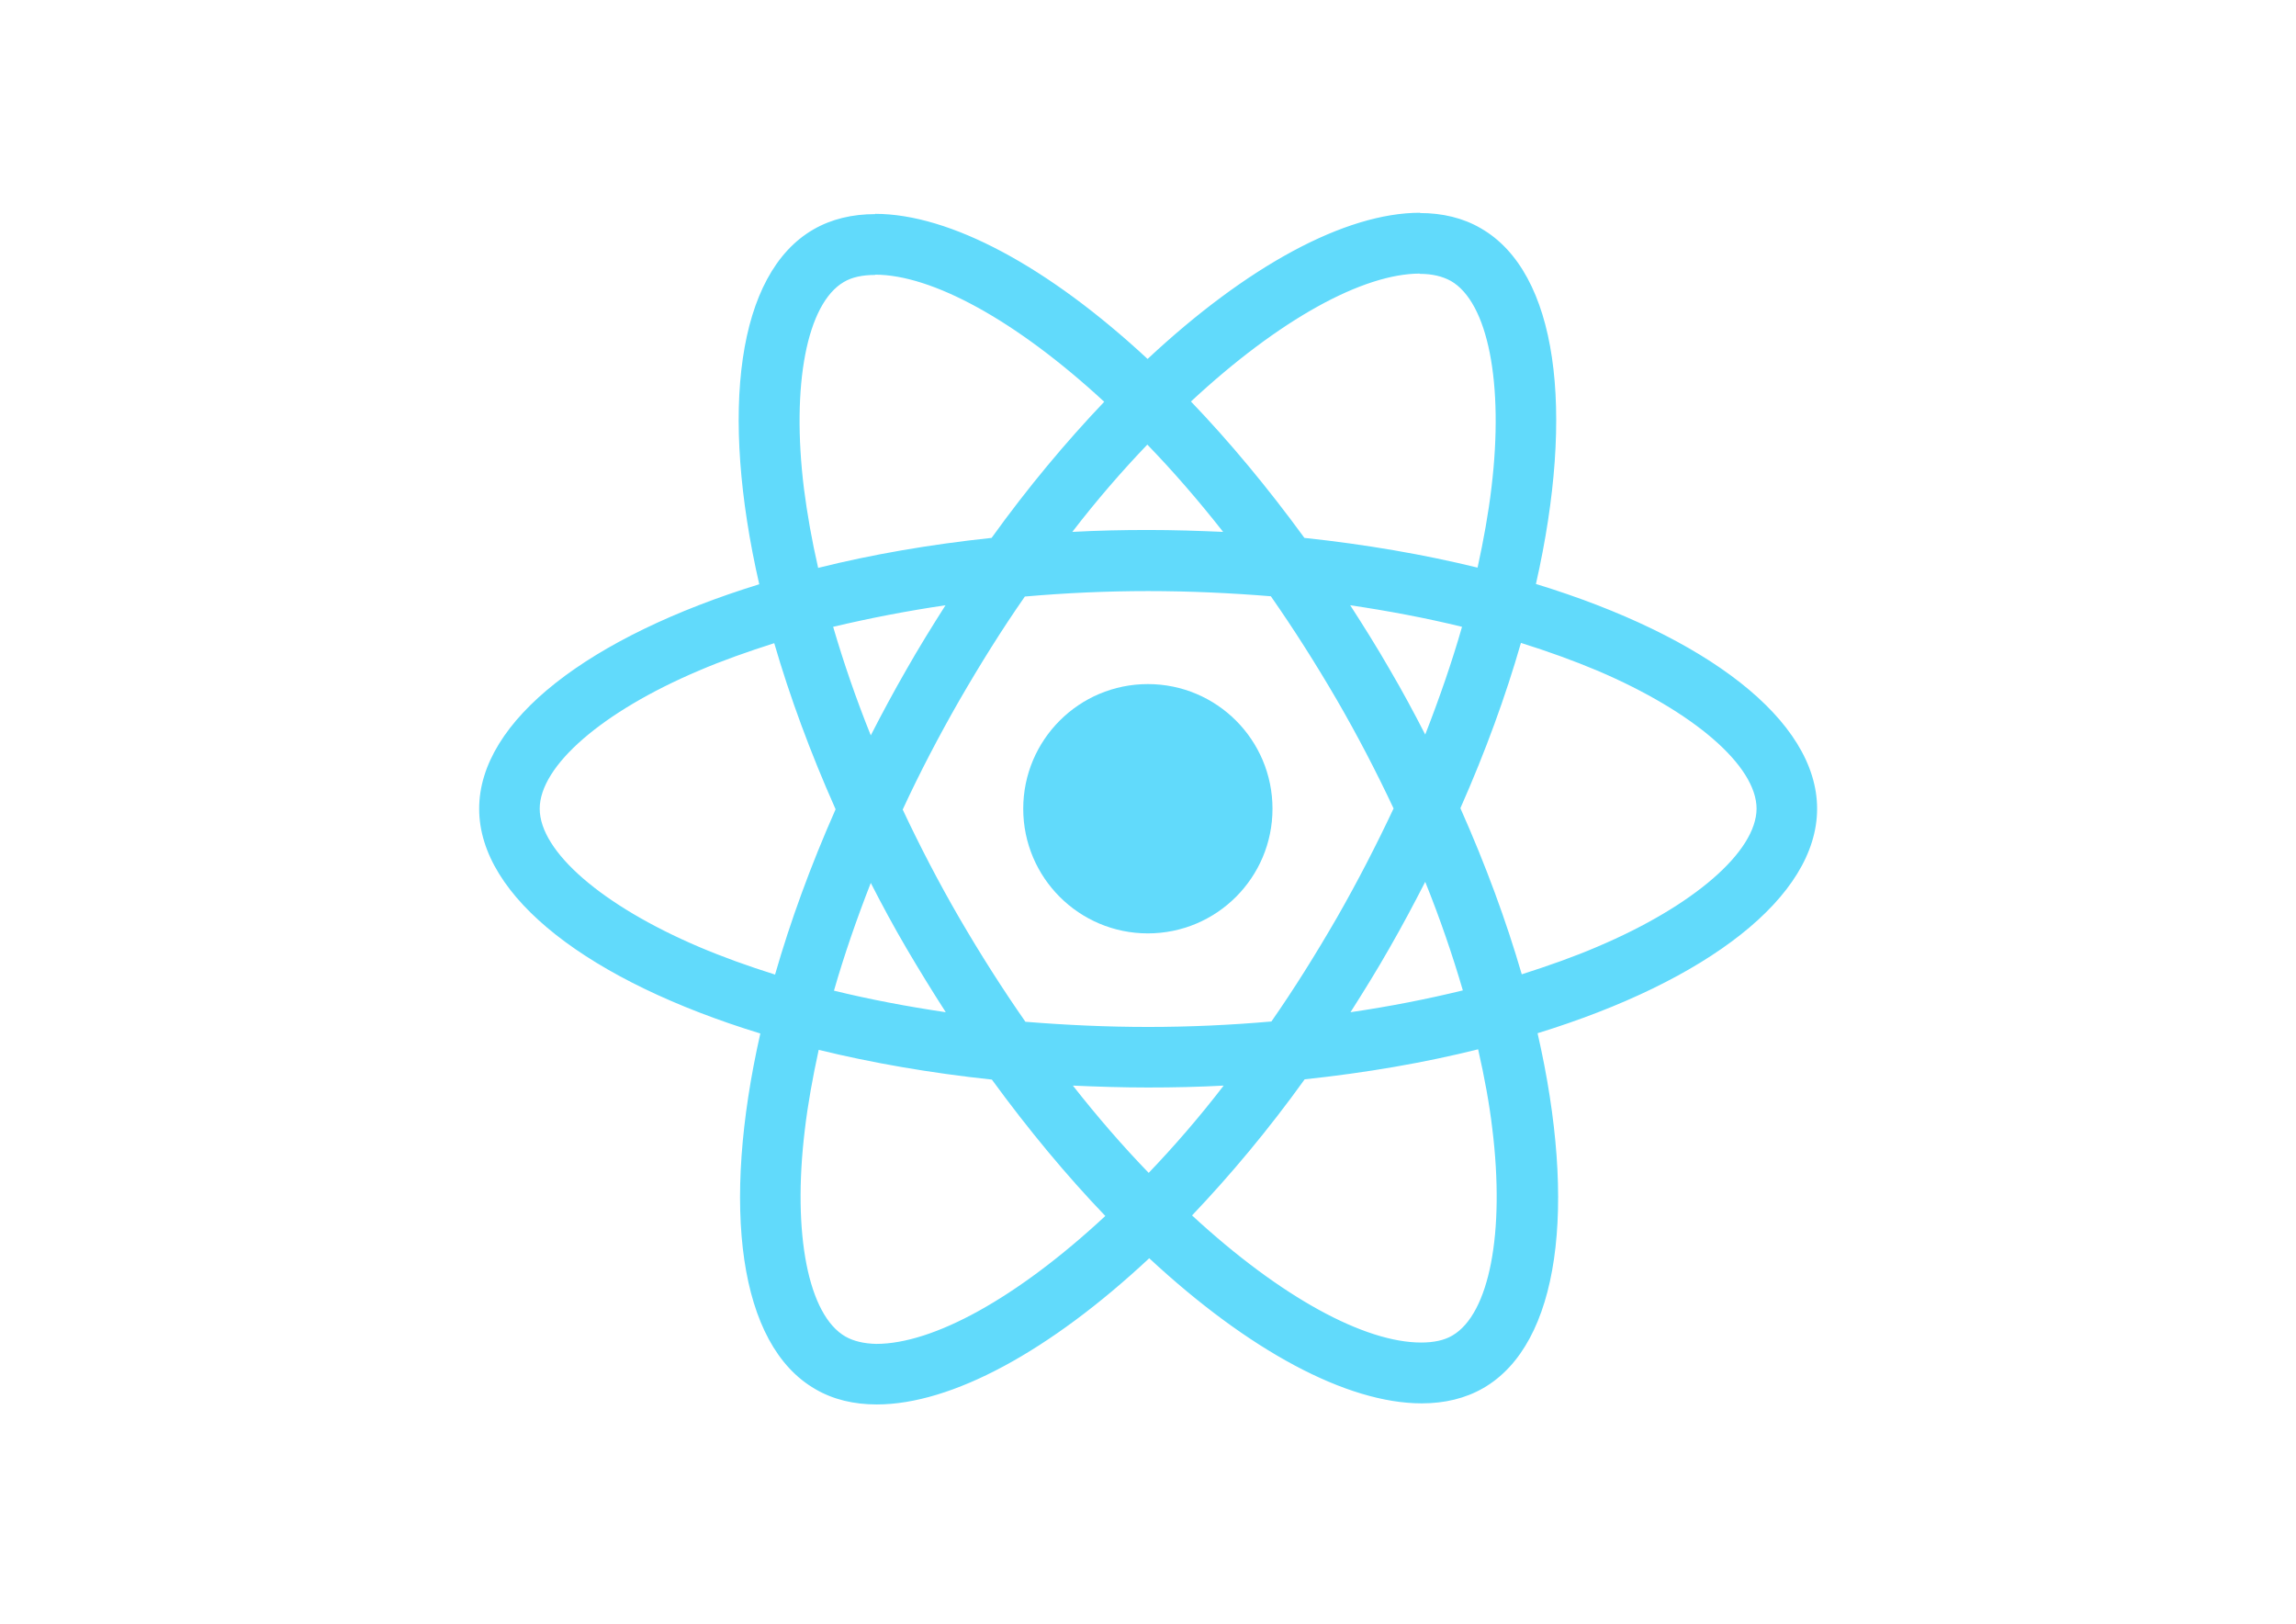
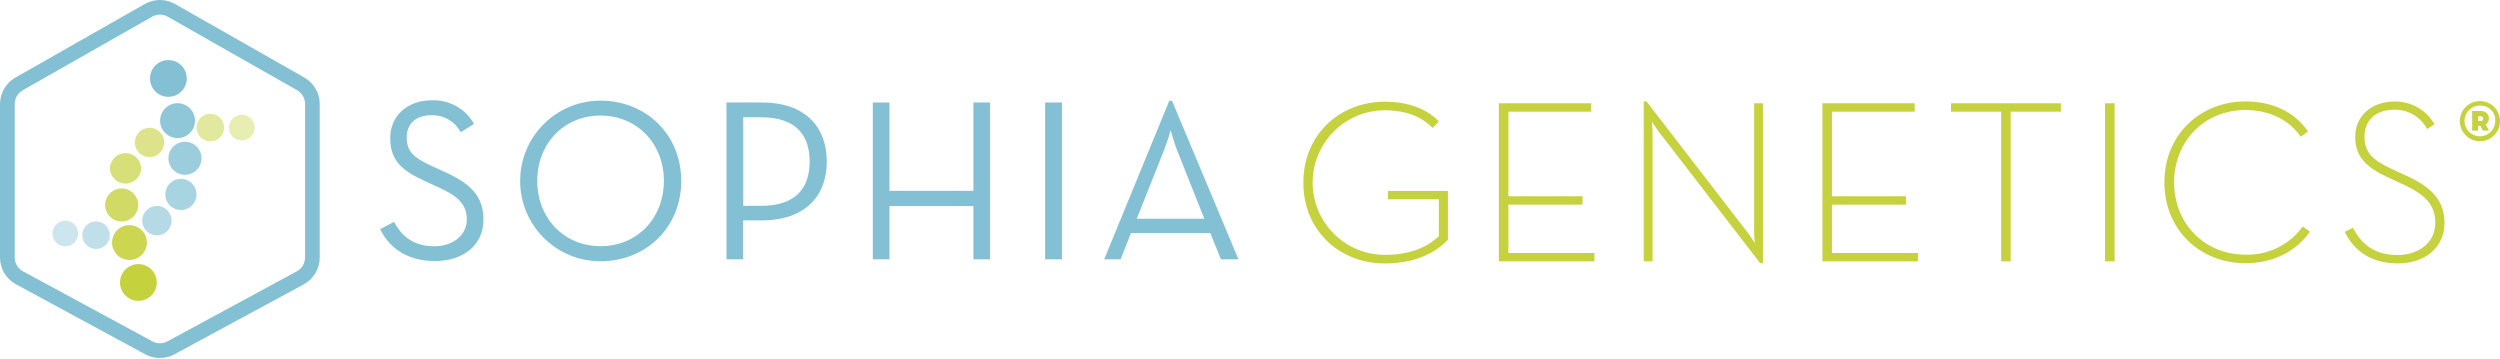
- <svg xmlns="http://www.w3.org/2000/svg" viewBox="0 0 841.9 595.3">
-   <g fill="#61DAFB">
-     <path d="M666.3 296.5c0-32.5-40.7-63.3-103.1-82.4 14.4-63.6 8-114.2-20.2-130.4-6.5-3.8-14.1-5.6-22.4-5.6v22.3c4.6 0 8.3.9 11.4 2.6 13.6 7.8 19.5 37.5 14.9 75.7-1.1 9.4-2.9 19.3-5.1 29.4-19.6-4.8-41-8.5-63.5-10.9-13.5-18.5-27.5-35.3-41.6-50 32.6-30.3 63.2-46.9 84-46.9V78c-27.5 0-63.5 19.6-99.9 53.6-36.4-33.8-72.4-53.2-99.9-53.2v22.3c20.7 0 51.4 16.5 84 46.6-14 14.7-28 31.4-41.3 49.9-22.6 2.4-44 6.1-63.6 11-2.3-10-4-19.7-5.2-29-4.7-38.2 1.1-67.9 14.6-75.8 3-1.8 6.9-2.6 11.5-2.6V78.5c-8.4 0-16 1.8-22.6 5.6-28.1 16.2-34.4 66.7-19.9 130.1-62.2 19.2-102.7 49.9-102.7 82.3 0 32.5 40.7 63.3 103.1 82.4-14.4 63.6-8 114.2 20.2 130.4 6.5 3.8 14.1 5.6 22.5 5.6 27.5 0 63.5-19.6 99.9-53.6 36.4 33.8 72.4 53.2 99.9 53.2 8.4 0 16-1.8 22.6-5.6 28.1-16.2 34.4-66.7 19.9-130.1 62-19.1 102.5-49.9 102.5-82.3zm-130.2-66.7c-3.7 12.9-8.3 26.2-13.5 39.5-4.1-8-8.4-16-13.1-24-4.6-8-9.5-15.8-14.4-23.4 14.2 2.1 27.9 4.7 41 7.9zm-45.8 106.5c-7.8 13.5-15.8 26.3-24.1 38.2-14.9 1.3-30 2-45.2 2-15.1 0-30.2-.7-45-1.9-8.3-11.9-16.4-24.6-24.2-38-7.6-13.1-14.5-26.4-20.8-39.8 6.2-13.4 13.2-26.8 20.7-39.9 7.8-13.5 15.8-26.3 24.1-38.2 14.9-1.3 30-2 45.2-2 15.1 0 30.2.7 45 1.9 8.3 11.9 16.4 24.6 24.2 38 7.6 13.1 14.5 26.4 20.8 39.8-6.3 13.4-13.2 26.8-20.7 39.9zm32.3-13c5.4 13.4 10 26.8 13.8 39.8-13.1 3.2-26.9 5.9-41.2 8 4.9-7.7 9.8-15.6 14.4-23.7 4.6-8 8.9-16.1 13-24.1zM421.2 430c-9.3-9.6-18.6-20.3-27.8-32 9 .4 18.2.7 27.5.7 9.4 0 18.7-.2 27.8-.7-9 11.7-18.3 22.4-27.5 32zm-74.4-58.9c-14.2-2.1-27.9-4.7-41-7.9 3.7-12.9 8.3-26.2 13.5-39.5 4.1 8 8.4 16 13.1 24 4.7 8 9.5 15.8 14.4 23.4zM420.7 163c9.3 9.6 18.6 20.3 27.8 32-9-.4-18.2-.7-27.5-.7-9.4 0-18.7.2-27.8.7 9-11.7 18.3-22.4 27.5-32zm-74 58.9c-4.9 7.7-9.8 15.6-14.4 23.7-4.6 8-8.9 16-13 24-5.4-13.4-10-26.8-13.8-39.8 13.1-3.1 26.9-5.8 41.2-7.9zm-90.5 125.2c-35.4-15.1-58.3-34.9-58.3-50.6 0-15.7 22.9-35.6 58.3-50.6 8.6-3.7 18-7 27.7-10.1 5.7 19.6 13.2 40 22.5 60.9-9.2 20.8-16.6 41.1-22.2 60.6-9.9-3.1-19.3-6.5-28-10.2zM310 490c-13.6-7.8-19.5-37.5-14.9-75.7 1.1-9.4 2.9-19.3 5.1-29.4 19.6 4.8 41 8.5 63.5 10.9 13.5 18.5 27.5 35.3 41.6 50-32.6 30.3-63.2 46.9-84 46.9-4.5-.1-8.3-1-11.3-2.7zm237.2-76.2c4.7 38.2-1.1 67.9-14.6 75.8-3 1.8-6.9 2.6-11.5 2.6-20.7 0-51.4-16.5-84-46.6 14-14.7 28-31.4 41.3-49.9 22.6-2.4 44-6.1 63.6-11 2.3 10.1 4.1 19.8 5.2 29.1zm38.5-66.7c-8.6 3.7-18 7-27.7 10.1-5.7-19.6-13.2-40-22.5-60.9 9.2-20.8 16.6-41.1 22.2-60.6 9.9 3.1 19.3 6.5 28.1 10.2 35.4 15.1 58.3 34.9 58.3 50.6-.1 15.7-23 35.6-58.4 50.6zM320.8 78.4z" />
-     <circle cx="420.9" cy="296.5" r="45.7" />
-     <path d="M520.5 78.1z" />
-   </g>
+ <svg xmlns="http://www.w3.org/2000/svg" id="Calque_1" data-name="Calque 1" viewBox="0 0 529.12 75.77">
+   <defs>
+     <style>.cls-1,.cls-10,.cls-11,.cls-12,.cls-13,.cls-14,.cls-9{fill:#83c0d4;}.cls-2,.cls-3,.cls-4,.cls-5,.cls-6,.cls-7,.cls-8{fill:#c6d13e;}.cls-2,.cls-9{opacity:0.6;}.cls-10,.cls-3{opacity:0.7;}.cls-11,.cls-4{opacity:0.5;}.cls-12,.cls-5{opacity:0.4;}.cls-13,.cls-6{opacity:0.8;}.cls-14,.cls-7{opacity:0.9;}</style>
+   </defs>
+   <path class="cls-1" d="M103.65,189.41L76.27,173.84a6.48,6.48,0,0,0-6.38,0L42.51,189.41A6.46,6.46,0,0,0,39.24,195V227.5a6.45,6.45,0,0,0,3.38,5.67L70,248a6.44,6.44,0,0,0,6.14,0l27.39-14.82a6.44,6.44,0,0,0,3.38-5.67V195A6.46,6.46,0,0,0,103.65,189.41Zm0.15,38.09a3.33,3.33,0,0,1-1.75,2.93L74.67,245.25a3.32,3.32,0,0,1-3.17,0L44.11,230.43a3.33,3.33,0,0,1-1.75-2.93V195a3.34,3.34,0,0,1,1.69-2.9l27.39-15.57a3.35,3.35,0,0,1,3.29,0l27.39,15.57a3.34,3.34,0,0,1,1.69,2.9V227.5Z" transform="translate(-39.24 -173)" />
+   <path class="cls-2" d="M73.86,202.23a3.11,3.11,0,1,0,.14.92A3.11,3.11,0,0,0,73.86,202.23Z" transform="translate(-39.24 -173)" />
+   <path class="cls-3" d="M68,206.26l-0.24-.2a3.3,3.3,0,0,0-5.26,2.66h0a3.31,3.31,0,0,0,6.61,0h0A3.29,3.29,0,0,0,68,206.26Z" transform="translate(-39.24 -173)" />
+   <circle class="cls-4" cx="44.51" cy="27" r="2.92" />
+   <path class="cls-5" d="M90.42,197.28h0a2.72,2.72,0,0,0,0,5.44h0A2.72,2.72,0,0,0,90.42,197.28Z" transform="translate(-39.24 -173)" />
+   <path class="cls-6" d="M65,219.88h0a3.5,3.5,0,1,0-3.51-3.51v0A3.5,3.5,0,0,0,65,219.88Z" transform="translate(-39.24 -173)" />
+   <path class="cls-7" d="M70,222.81a3.69,3.69,0,1,0,.33,1.52A3.7,3.7,0,0,0,70,222.81Z" transform="translate(-39.24 -173)" />
+   <circle class="cls-8" cx="29.29" cy="59.79" r="3.89" />
+   <path class="cls-9" d="M74.6,217.46a3.05,3.05,0,0,0-.36-0.3,3.11,3.11,0,1,0-1.82,5.65h0A3.11,3.11,0,0,0,74.6,217.46Z" transform="translate(-39.24 -173)" />
+   <path class="cls-10" d="M77.56,210.85a3.3,3.3,0,0,0-2.25,5.74l0.24,0.2A3.3,3.3,0,1,0,77.56,210.85Z" transform="translate(-39.24 -173)" />
+   <circle class="cls-11" cx="59.57" cy="222.77" r="2.92" transform="translate(-202.78 108.06) rotate(-89.67)" />
+   <circle class="cls-12" cx="53.07" cy="222.42" r="2.72" transform="translate(-208.9 101.21) rotate(-89.67)" />
+   <path class="cls-13" d="M74.89,206.48A3.5,3.5,0,1,0,78.41,203h0A3.5,3.5,0,0,0,74.89,206.48Z" transform="translate(-39.24 -173)" />
+   <path class="cls-14" d="M76.82,194.84h0a3.69,3.69,0,0,0,0,7.39h0A3.69,3.69,0,0,0,76.82,194.84Z" transform="translate(-39.24 -173)" />
+   <circle class="cls-1" cx="74.89" cy="189.63" r="3.89" transform="translate(-154.42 90.4) rotate(-89.67)" />
+   <path class="cls-1" d="M133.23,209.34l-2.64-1.22c-3.71-1.71-5.27-3-5.27-6s2-4.74,5.27-4.74a6.75,6.75,0,0,1,6.15,3.61l2.83-1.76a9.79,9.79,0,0,0-9-5c-5,0-8.74,3.17-8.74,8s2.59,6.93,7.32,9.08l2.64,1.22c4.15,1.85,6.25,3.56,6.25,6.93s-3,5.66-6.88,5.66c-4.69,0-7-2.39-8.54-5.17l-2.93,1.56c1.76,3.51,5.22,6.74,11.57,6.74,6,0,10.3-3.32,10.3-8.79C141.58,214.51,138.75,211.78,133.23,209.34Z" transform="translate(-39.24 -173)" />
+   <path class="cls-1" d="M166.33,194.3a17,17,0,1,0,0,34c9.47,0,17.09-7,17.09-17S175.8,194.3,166.33,194.3Zm0,30.8c-7.71,0-13.38-5.91-13.38-13.82s5.66-13.82,13.38-13.82,13.42,5.91,13.42,13.82S174.09,225.11,166.33,225.11Z" transform="translate(-39.24 -173)" />
+   <path class="cls-1" d="M200.55,194.69H193v33.2h3.51v-8.25h4c9.08,0,13.72-5.13,13.72-12.45S209.63,194.69,200.55,194.69Zm-0.2,21.87h-3.81V197.82h3.81c7.47,0,10.25,3.91,10.25,9.37S207.82,216.56,200.35,216.56Z" transform="translate(-39.24 -173)" />
+   <polygon class="cls-1" points="206.02 40.39 188.25 40.39 188.25 21.69 184.73 21.69 184.73 54.89 188.25 54.89 188.25 43.61 206.02 43.61 206.02 54.89 209.53 54.89 209.53 21.69 206.02 21.69 206.02 40.39" />
+   <rect class="cls-1" x="221.2" y="21.69" width="3.56" height="33.2" />
+   <path class="cls-1" d="M286.71,194.35l-13.77,33.54h3.47l2.2-5.57H295.4l2.25,5.57h3.71l-14.06-33.54h-0.59Zm7.42,24.95h-14.3l5.86-14.74c0.63-1.56,1.32-4,1.32-4a41.36,41.36,0,0,0,1.27,4Z" transform="translate(-39.24 -173)" />
+   <path class="cls-8" d="M333,215.18h10.77V223c-2.21,2.07-5.71,3.94-11.41,3.94a15.3,15.3,0,0,1,0-30.6c4.23,0,7.67,1.23,10.08,3.74l1.33-1.38c-2.71-2.85-6.89-4.18-11.41-4.18-9.54,0-17.27,6.94-17.27,17.12s7.67,17.12,17.22,17.12c6.39,0,10.68-2.21,13.38-5V213.41H333v1.77Z" transform="translate(-39.24 -173)" />
+   <polygon class="cls-8" points="319.25 43.31 334.94 43.31 334.94 41.54 319.25 41.54 319.25 23.63 336.76 23.63 336.76 21.86 317.23 21.86 317.23 55.31 337.45 55.31 337.45 53.54 319.25 53.54 319.25 43.31" />
+   <path class="cls-8" d="M410.49,221.92c0,1,.15,2.51.15,2.51s-0.88-1.38-1.52-2.21l-21.4-27.75h-0.59v33.84H389V201.26c0-1-.15-2.51-0.15-2.51s0.89,1.38,1.53,2.21l21.4,27.75h0.59V194.86h-1.87v27.06Z" transform="translate(-39.24 -173)" />
+   <polygon class="cls-8" points="387.73 43.31 403.42 43.31 403.42 41.54 387.73 41.54 387.73 23.63 405.24 23.63 405.24 21.86 385.71 21.86 385.71 55.31 405.93 55.31 405.93 53.54 387.73 53.54 387.73 43.31" />
+   <polygon class="cls-8" points="412.92 23.63 423.54 23.63 423.54 55.31 425.56 55.31 425.56 23.63 436.18 23.63 436.18 21.86 412.92 21.86 412.92 23.63" />
+   <rect class="cls-8" x="445.53" y="21.86" width="2.02" height="33.45" />
+   <path class="cls-8" d="M514.44,226.89c-8.61,0-15.05-6.54-15.05-15.3s6.44-15.3,15.05-15.3c5.31,0,9.3,2.16,11.76,5.66l1.53-1.13c-2.8-4.08-7.43-6.35-13.28-6.35-9.44,0-17.12,6.94-17.12,17.12s7.67,17.12,17.12,17.12c5.8,0,10.72-2.41,13.68-6.69l-1.52-1.08A14.38,14.38,0,0,1,514.44,226.89Z" transform="translate(-39.24 -173)" />
+   <path class="cls-8" d="M548.58,210.21l-3.1-1.43c-4.13-1.92-5.8-3.54-5.8-6.89s2.31-5.66,6.25-5.66a7.63,7.63,0,0,1,7,4.08l1.57-1a9.51,9.51,0,0,0-8.56-4.82c-4.53,0-8.22,2.85-8.22,7.48,0,4.23,2.31,6.44,7,8.61l3.1,1.43c4.67,2.16,6.84,4.28,6.84,8.17,0,4.23-3.59,6.79-8,6.79-5.36,0-7.87-2.8-9.44-5.75l-1.72.84c1.62,3.34,4.87,6.69,11.22,6.69,5.76,0,9.89-3.35,9.89-8.56C556.6,215.52,554,212.67,548.58,210.21Z" transform="translate(-39.24 -173)" />
+   <path class="cls-8" d="M559.86,198.64a4.25,4.25,0,0,1,8.5,0A4.25,4.25,0,0,1,559.86,198.64Zm7.49,0a3.08,3.08,0,0,0-3.27-3.29A3.25,3.25,0,1,0,567.35,198.67Zm-1.32,2h-1.3l-0.52-1h-0.48v1h-1.26v-4.15h1.78a1.61,1.61,0,0,1,1.76,1.53,1.54,1.54,0,0,1-.69,1.34Zm-1.74-2a0.47,0.47,0,0,0,.48-0.54,0.48,0.48,0,0,0-.48-0.5h-0.55v1h0.55Z" transform="translate(-39.24 -173)" />
</svg>
